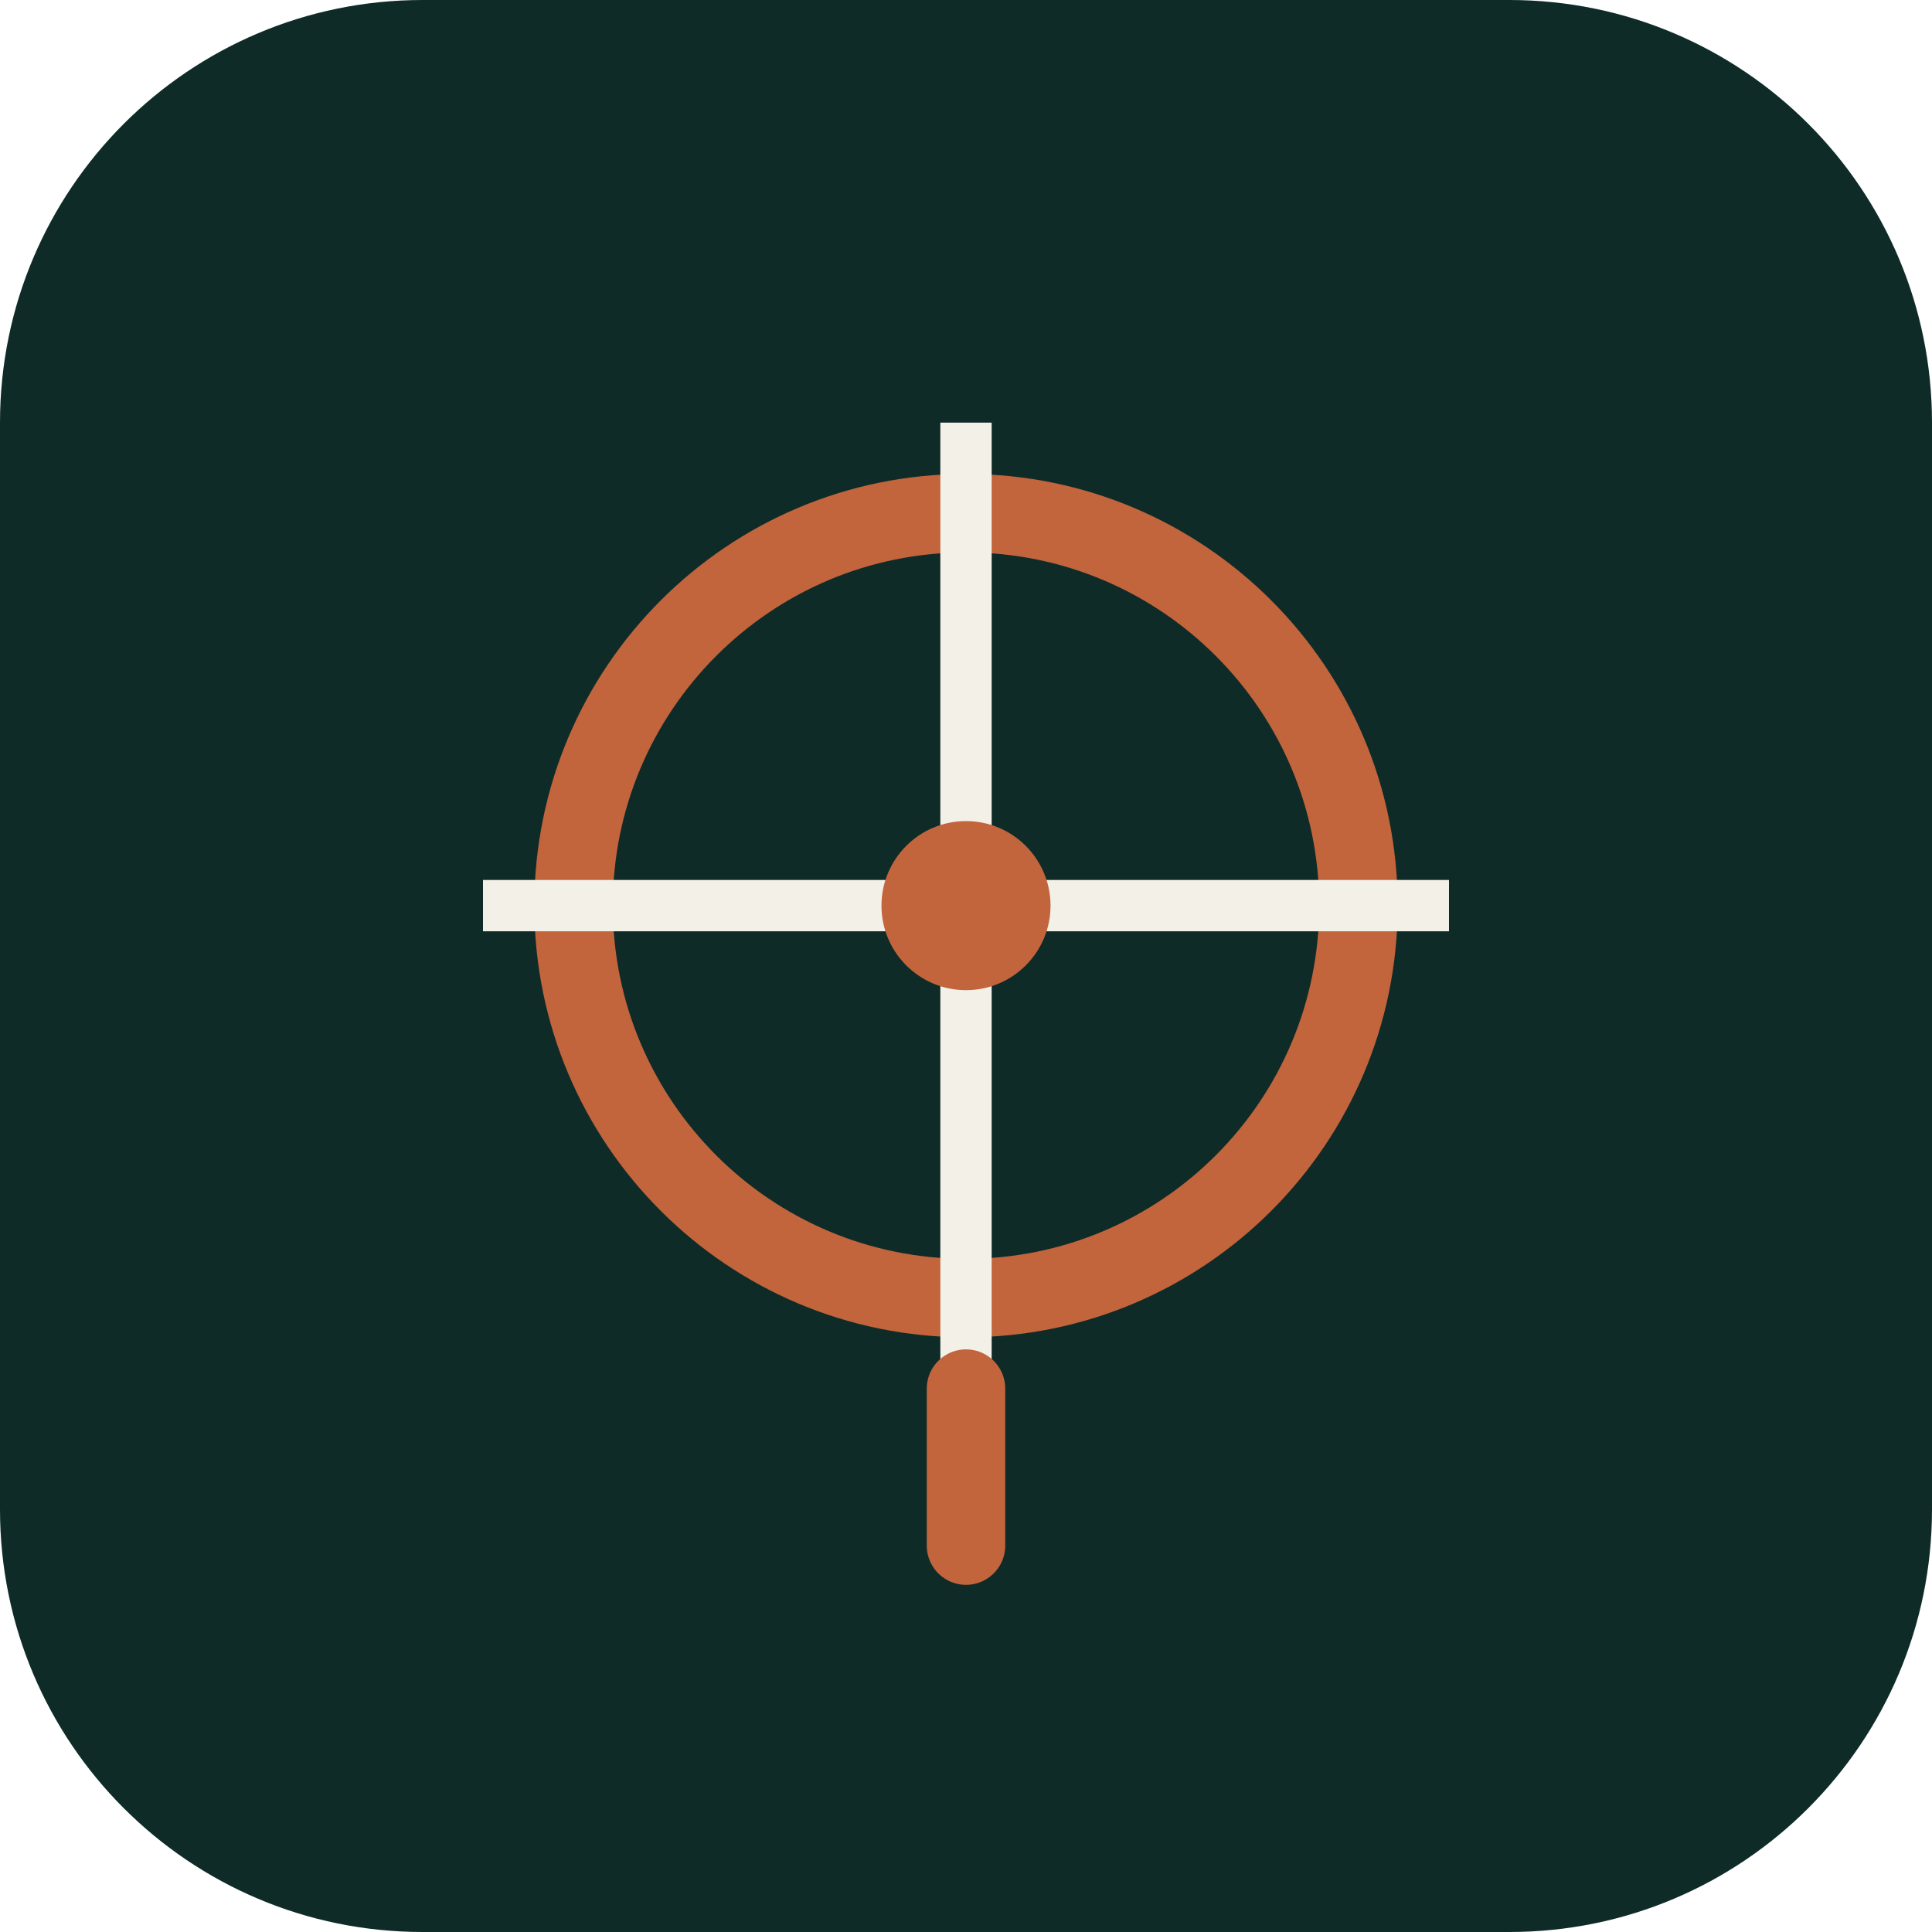
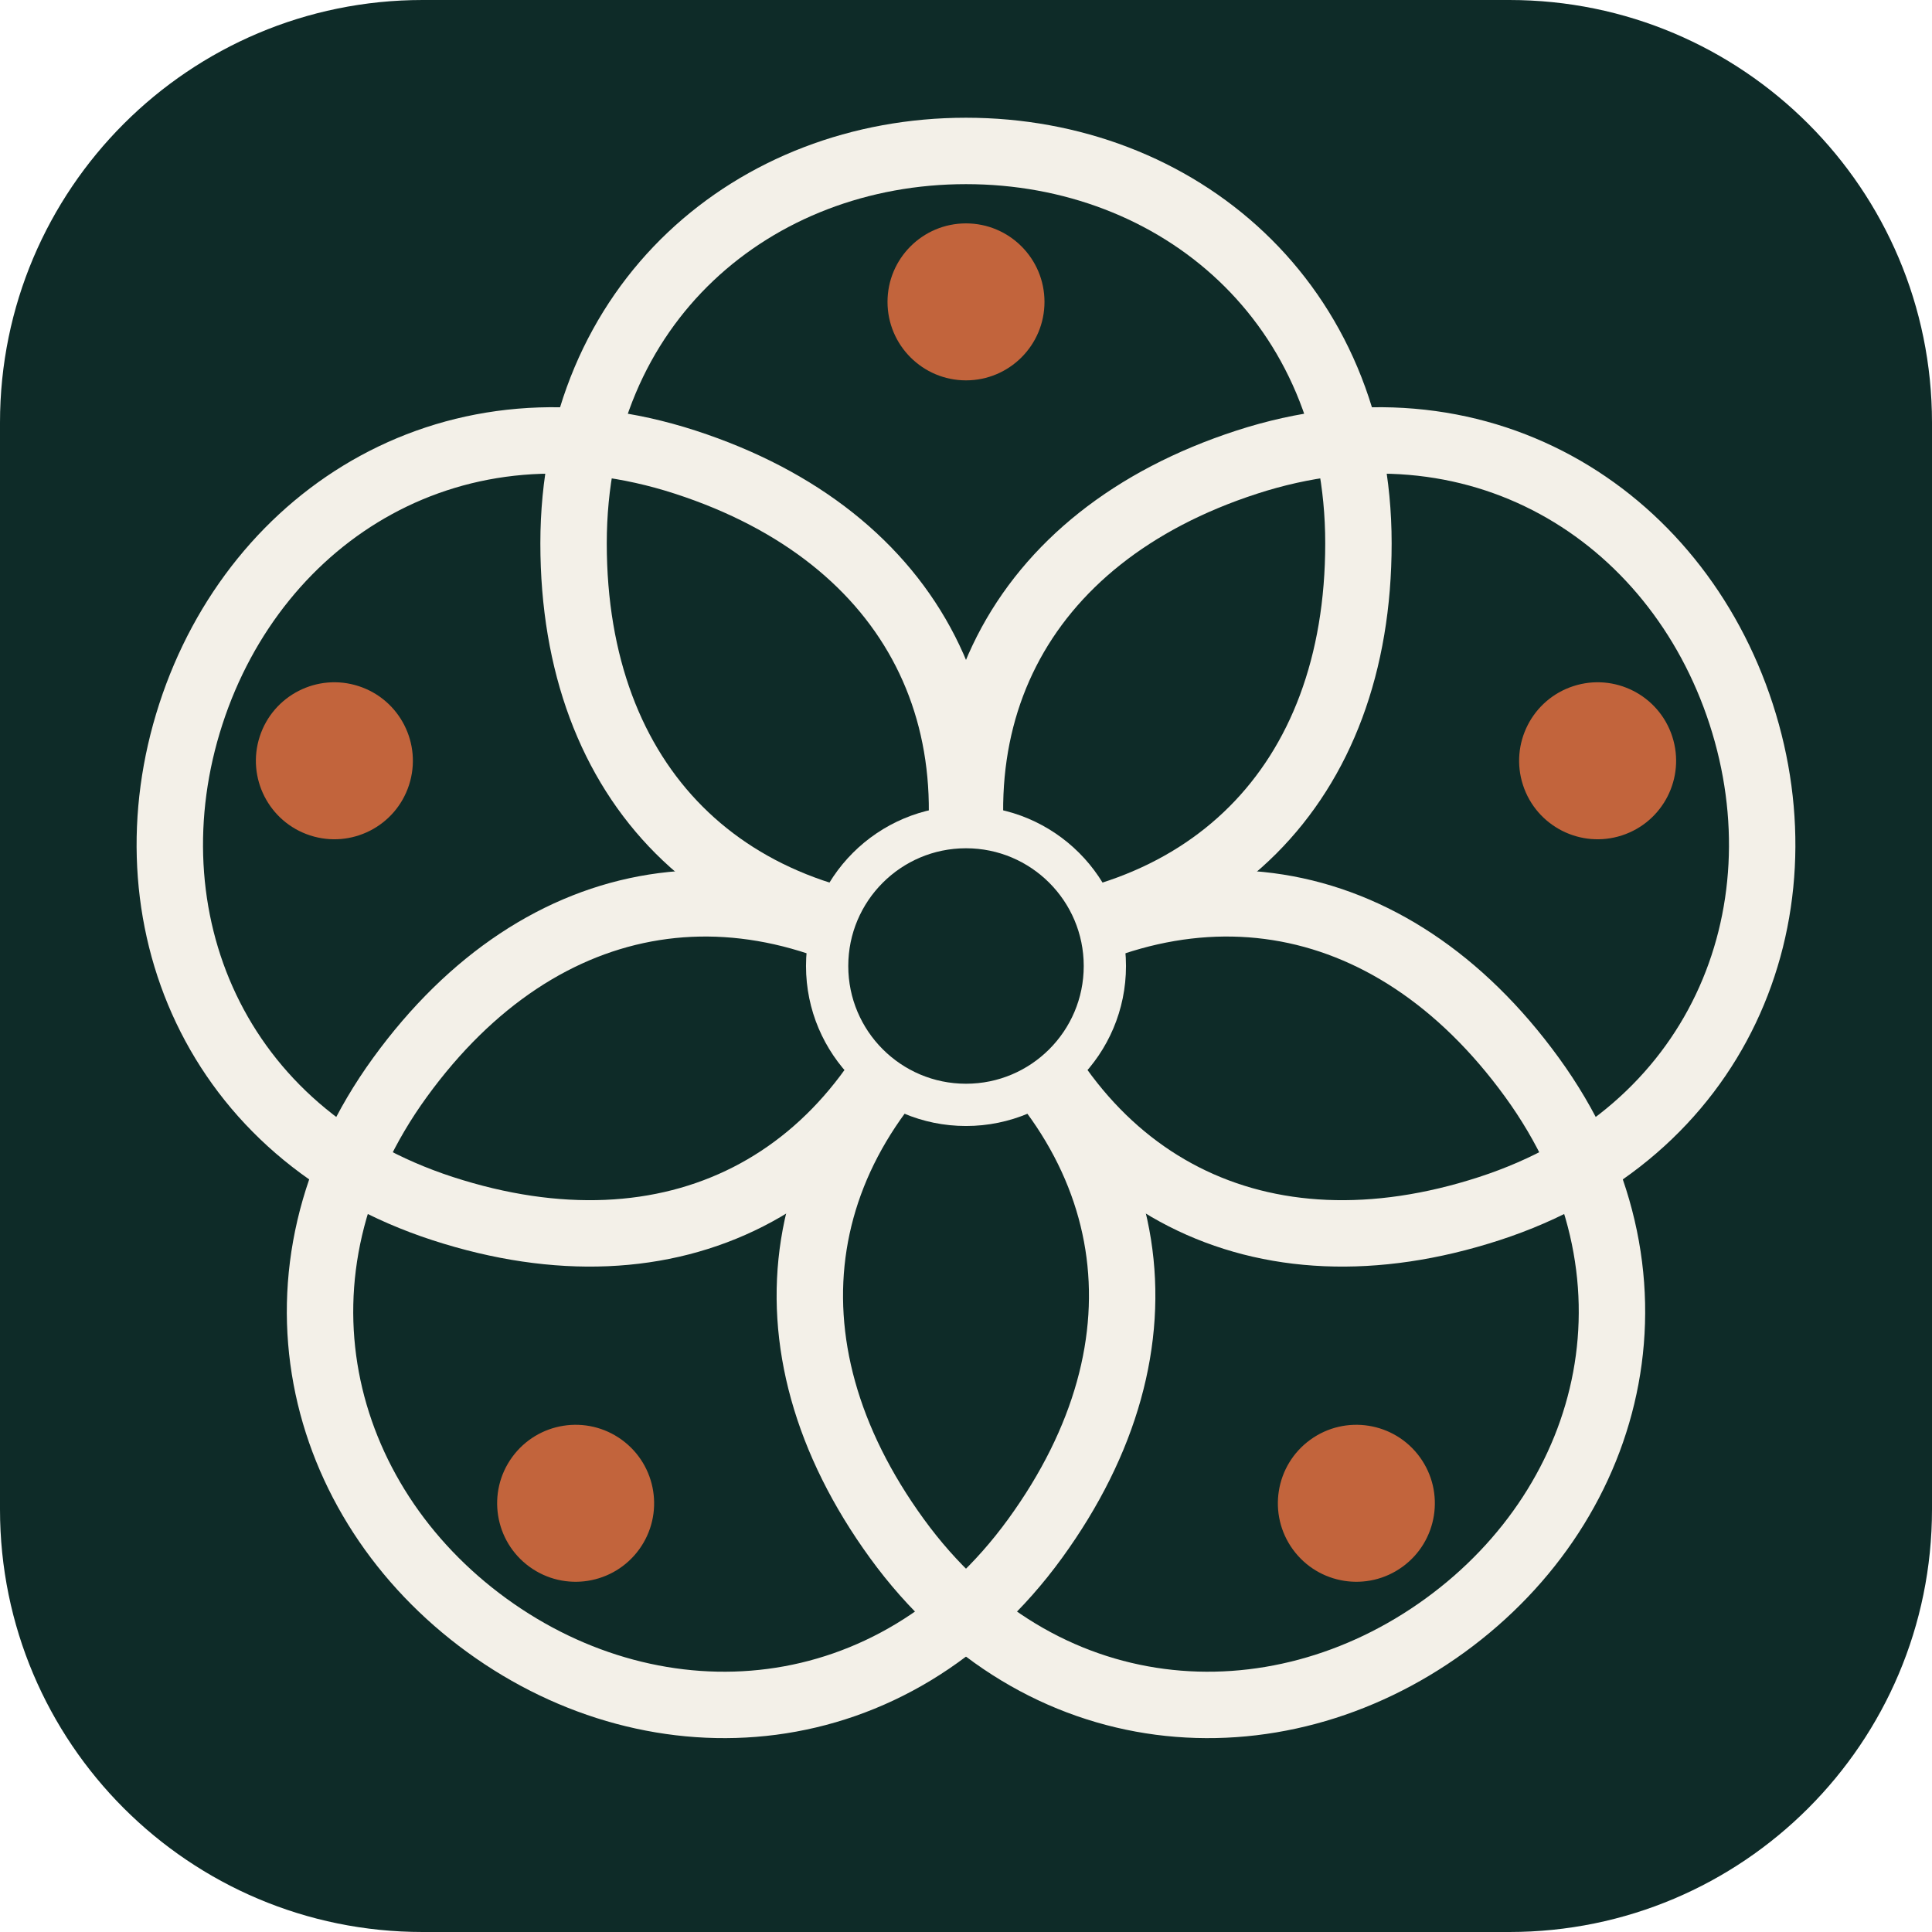
- <svg xmlns="http://www.w3.org/2000/svg" viewBox="0 0 32 32" width="32" height="32">
-   <rect width="32" height="32" rx="7" fill="#0e2b28" />
-   <circle cx="16" cy="15" r="6.5" fill="none" stroke="#c2643c" stroke-width="1.3" />
-   <path d="M16 7v16M8 15h16" stroke="#f3f0e8" stroke-width="0.85" />
-   <circle cx="16" cy="15" r="1.4" fill="#c2643c" />
-   <path d="M16 23v2.6" stroke="#c2643c" stroke-width="1.3" stroke-linecap="round" />
+ <svg xmlns="http://www.w3.org/2000/svg" viewBox="0 0 64 64" width="32" height="32">
+   <rect width="64" height="64" rx="14" fill="#0e2b28" />
+   <g fill="none" stroke="#f3f0e8" stroke-width="2.2" stroke-linejoin="round">
+     <path d="M32 31C24 31 19 26 19 18C19 10 25 5 32 5C39 5 45 10 45 18C45 26 40 31 32 31Z" />
+     <path d="M32 31C24 31 19 26 19 18C19 10 25 5 32 5C39 5 45 10 45 18C45 26 40 31 32 31Z" transform="rotate(72 32 32)" />
+     <path d="M32 31C24 31 19 26 19 18C19 10 25 5 32 5C39 5 45 10 45 18C45 26 40 31 32 31Z" transform="rotate(144 32 32)" />
+     <path d="M32 31C24 31 19 26 19 18C19 10 25 5 32 5C39 5 45 10 45 18C45 26 40 31 32 31Z" transform="rotate(216 32 32)" />
+     <path d="M32 31C24 31 19 26 19 18C19 10 25 5 32 5C39 5 45 10 45 18C45 26 40 31 32 31Z" transform="rotate(288 32 32)" />
+   </g>
+   <g fill="#c2643c">
+     <circle cx="32" cy="10" r="2.6" />
+     <circle cx="32" cy="10" r="2.6" transform="rotate(72 32 32)" />
+     <circle cx="32" cy="10" r="2.6" transform="rotate(144 32 32)" />
+     <circle cx="32" cy="10" r="2.6" transform="rotate(216 32 32)" />
+     <circle cx="32" cy="10" r="2.6" transform="rotate(288 32 32)" />
+   </g>
+   <circle cx="32" cy="32" r="4.6" fill="#0e2b28" stroke="#f3f0e8" stroke-width="1.4" />
</svg>
